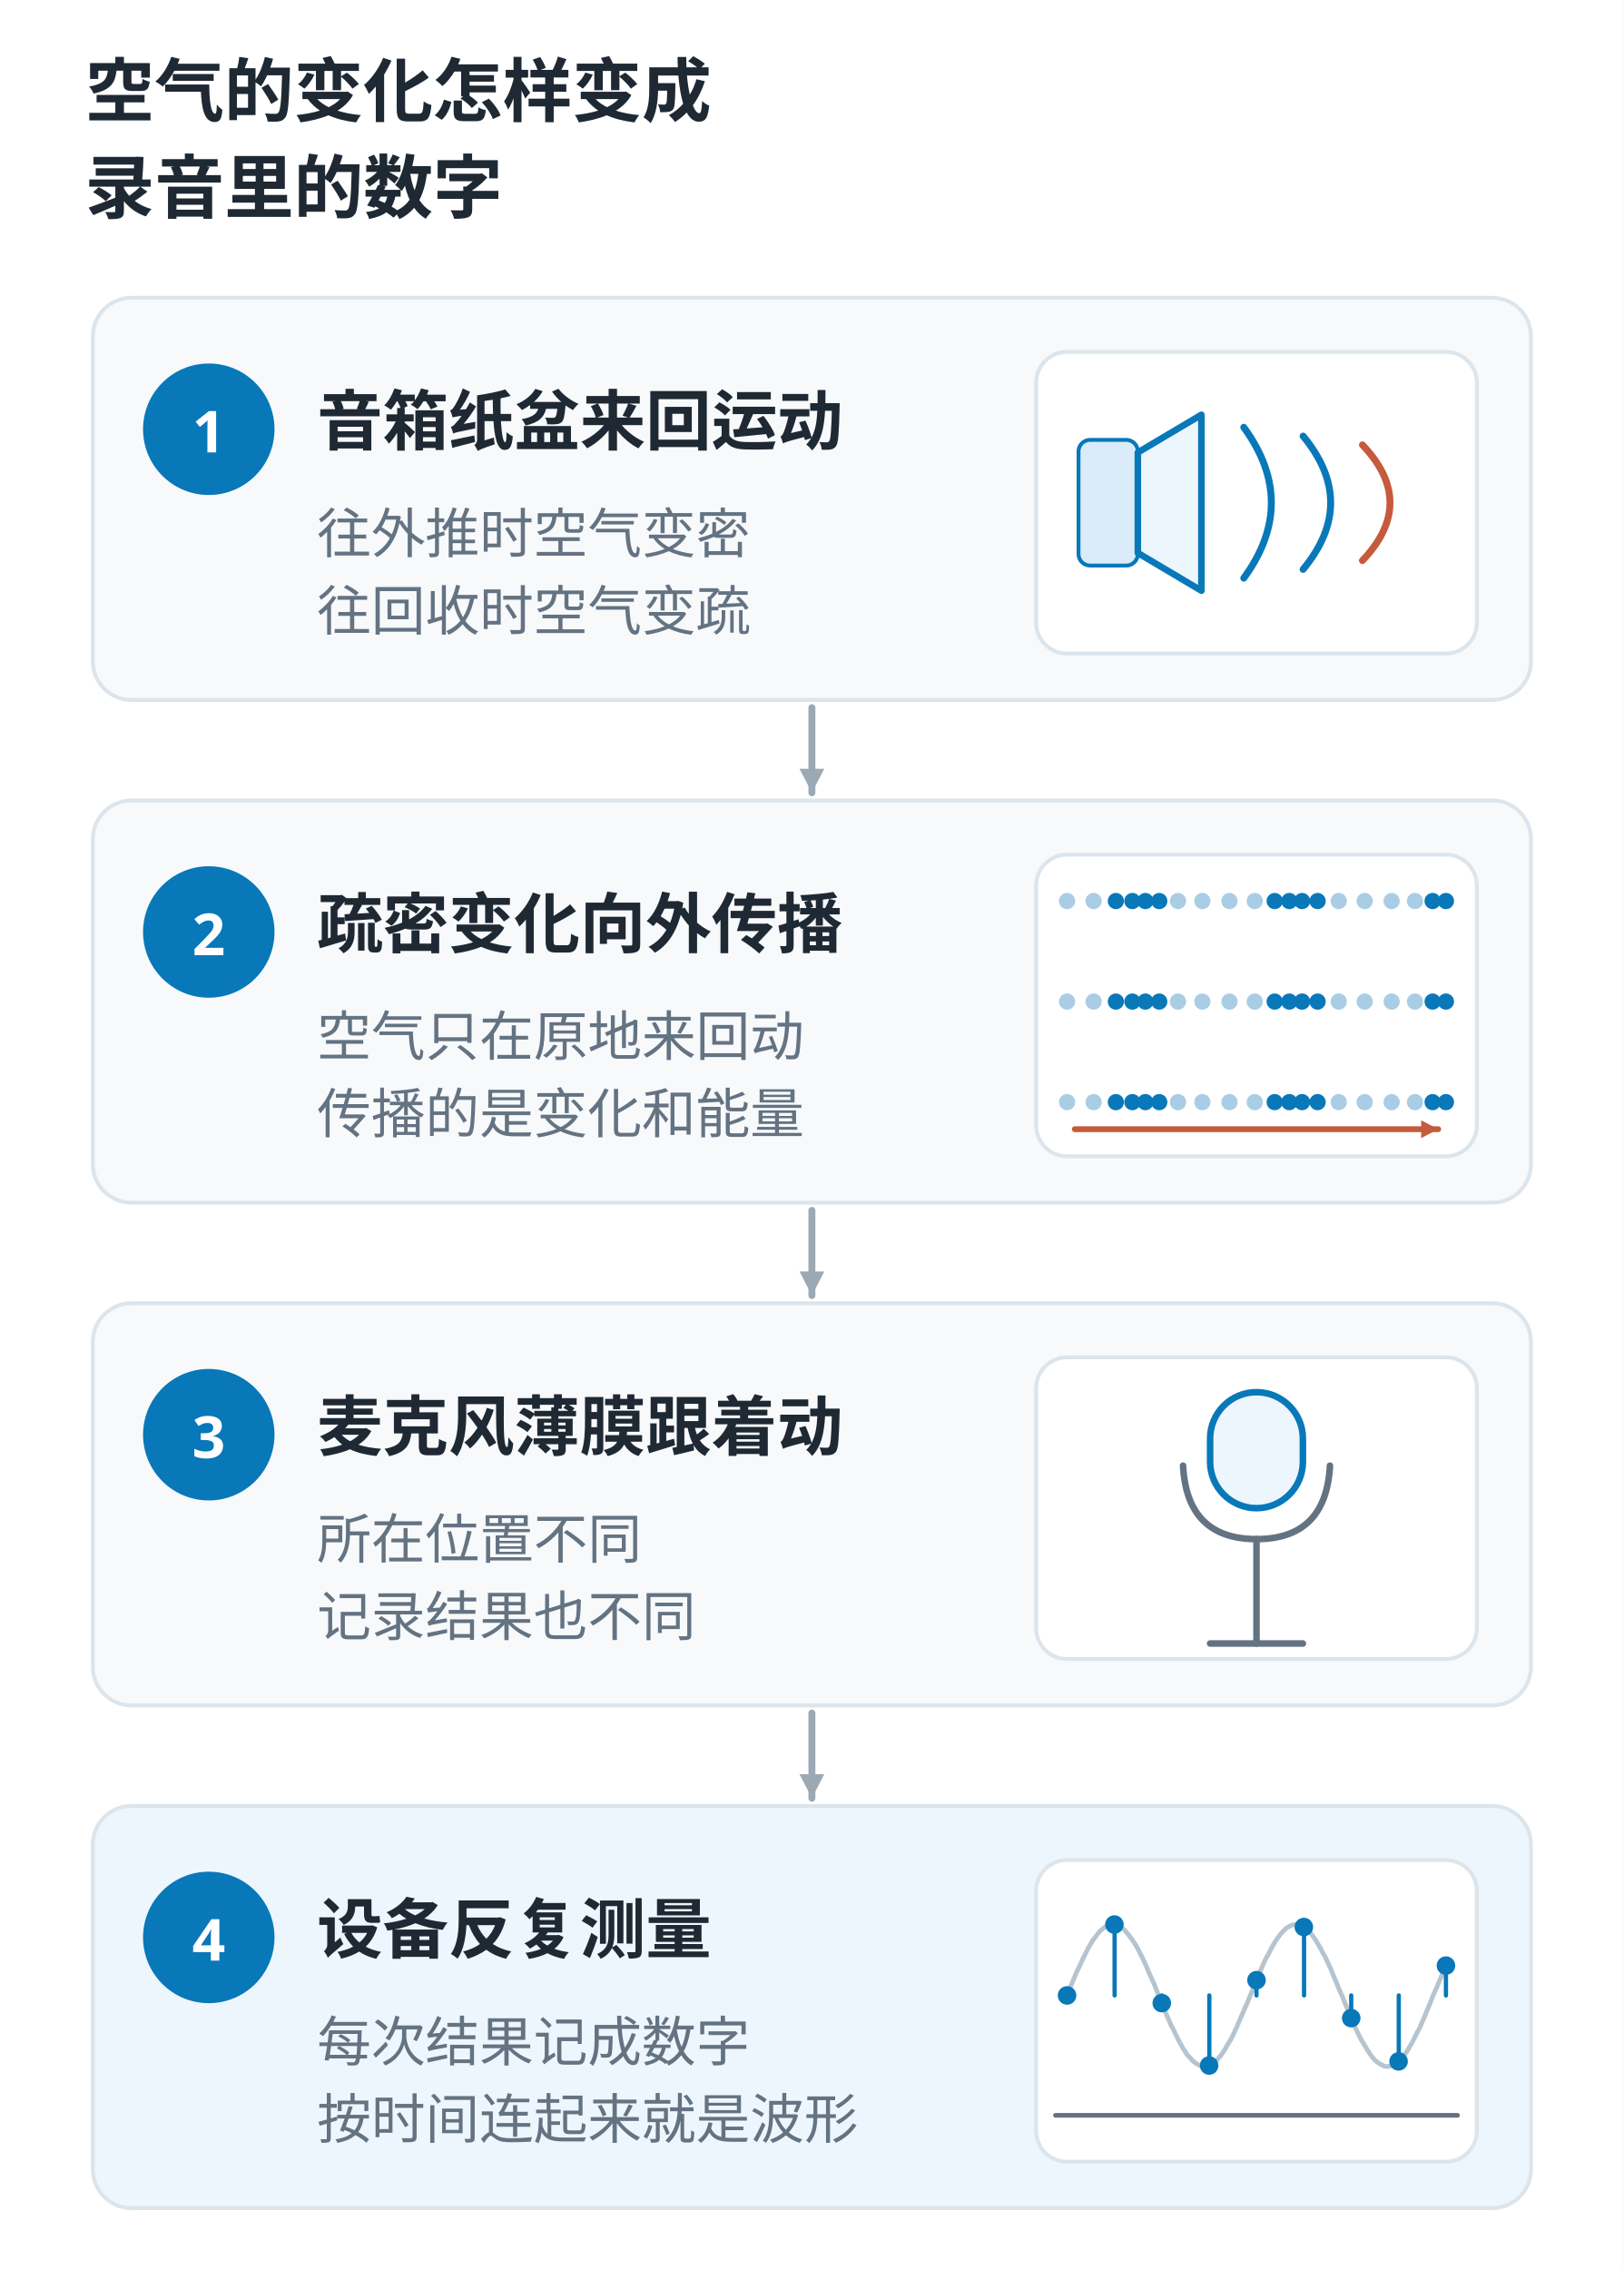
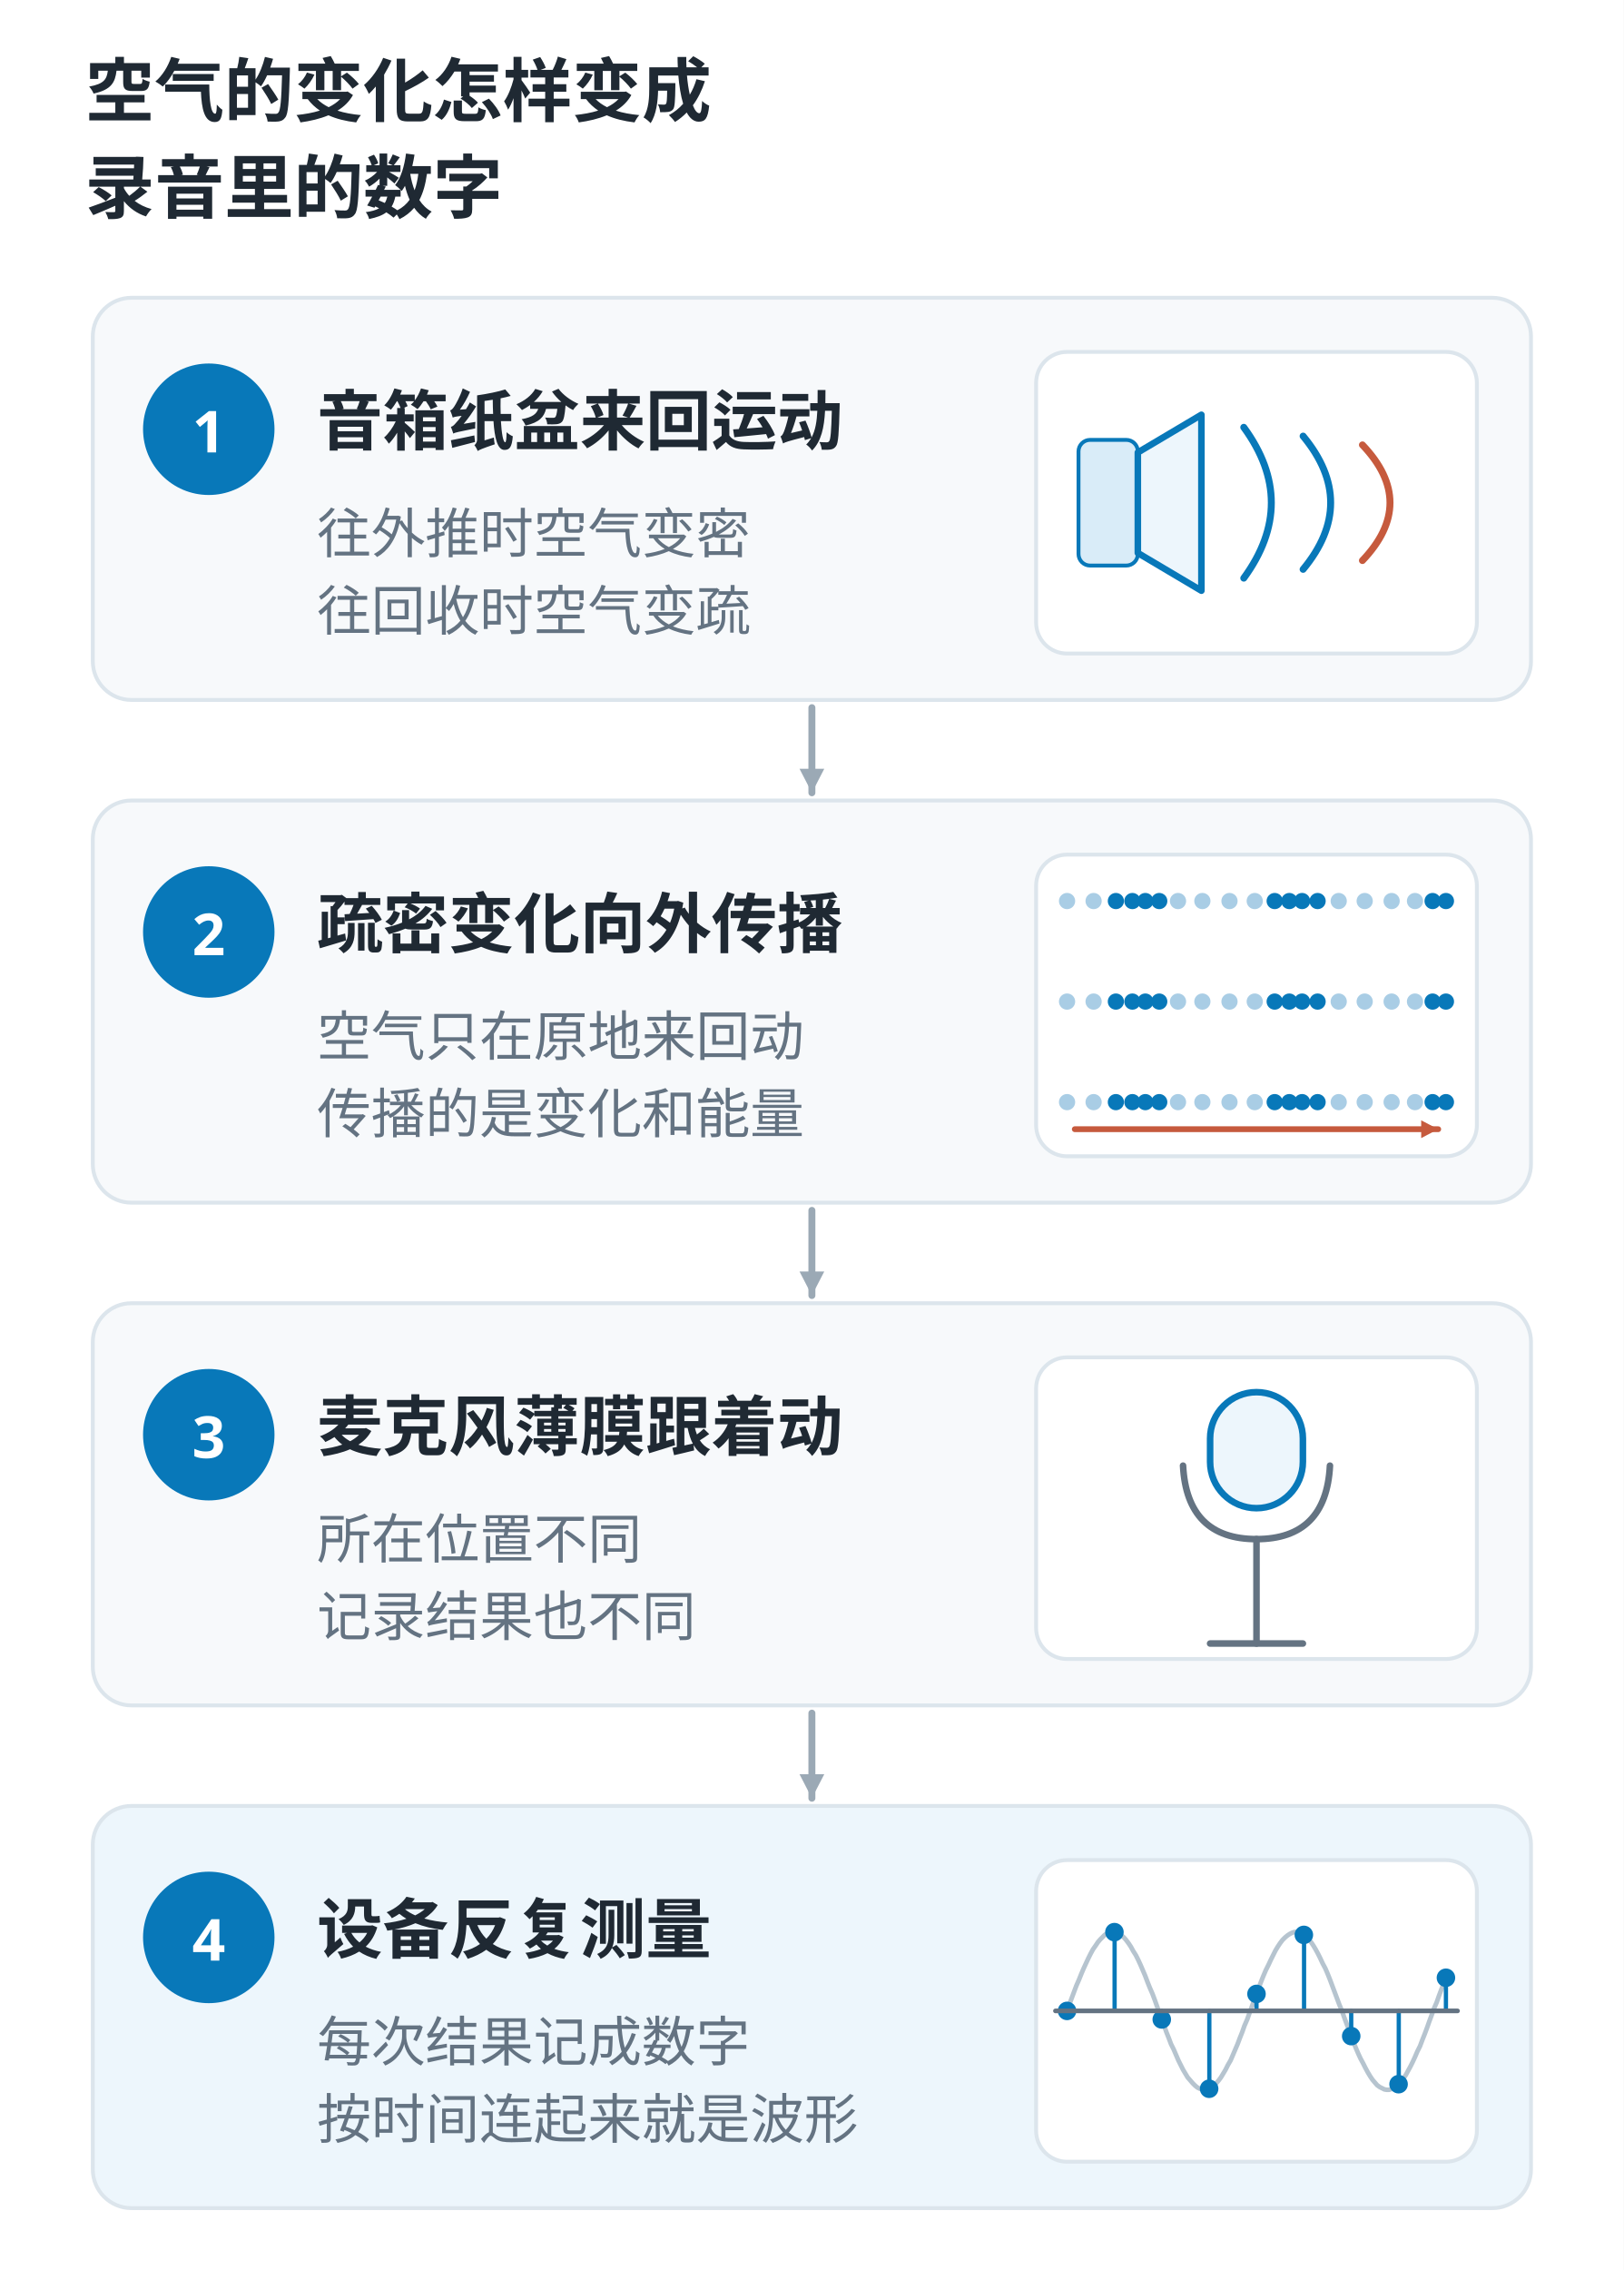
<svg xmlns="http://www.w3.org/2000/svg" viewBox="0 0 420 587" width="420" height="587" font-family="Microsoft YaHei, PingFang SC, Noto Sans SC, Hiragino Sans GB, sans-serif" fill="#1f2933" role="img" aria-label="声音从音箱推动空气到麦克风记录数字">
  <rect width="420" height="587" fill="#ffffff" />
  <text x="22" y="30" font-size="18" font-weight="700" fill="#1f2933" text-anchor="start">
    <tspan x="22" dy="0">空气的变化怎样变成</tspan>
    <tspan x="22" dy="25">录音里的数字</tspan>
  </text>
  <rect x="24" y="77" width="372" height="104" rx="10" fill="#f7f9fb" stroke="#dce5ec" stroke-width="1" opacity="1" />
  <circle cx="54" cy="111" r="17" fill="#0878b9" stroke="none" stroke-width="1" />
  <text x="54" y="117" font-size="15" font-weight="700" fill="#fff" text-anchor="middle">1</text>
  <text x="82" y="115" font-size="17" font-weight="700" fill="#1f2933" text-anchor="start">音箱纸盆来回运动</text>
  <text x="82" y="143" font-size="14" font-weight="400" fill="#647382" text-anchor="start">
    <tspan x="82" dy="0">往外推时空气变密</tspan>
    <tspan x="82" dy="20">往回收时空气变疏</tspan>
  </text>
  <rect x="268" y="91" width="114" height="78" rx="8" fill="#ffffff" stroke="#dce5ec" stroke-width="1" opacity="1" />
  <rect x="278.962" y="113.75" width="15.346" height="32.5" rx="3" fill="#d9ecf8" stroke="#0878b9" stroke-width="1" opacity="1" />
  <path d="M294.308 117 L310.75 107.25 L310.75 152.75 L294.308 143 Z" fill="#edf6fc" stroke="#0878b9" stroke-width="1.7" stroke-linecap="round" stroke-linejoin="round" />
  <path d="M321.712 110.5 Q335.962 130 321.712 149.5" fill="none" stroke="#0878b9" stroke-width="1.8" stroke-linecap="round" stroke-linejoin="round" />
  <path d="M337.058 112.775 Q351.308 130 337.058 147.225" fill="none" stroke="#0878b9" stroke-width="1.8" stroke-linecap="round" stroke-linejoin="round" />
  <path d="M352.404 115.05 Q366.654 130 352.404 144.95" fill="none" stroke="#c65a3d" stroke-width="1.8" stroke-linecap="round" stroke-linejoin="round" />
  <line x1="210.0" y1="183.0" x2="210.0" y2="205.0" stroke="#9ba9b5" stroke-width="1.8" stroke-linecap="round" />
  <polygon points="210,205 206.8,198.8 213.2,198.8" fill="#9ba9b5" />
  <rect x="24" y="207" width="372" height="104" rx="10" fill="#f7f9fb" stroke="#dce5ec" stroke-width="1" opacity="1" />
  <circle cx="54" cy="241" r="17" fill="#0878b9" stroke="none" stroke-width="1" />
  <text x="54" y="247" font-size="15" font-weight="700" fill="#fff" text-anchor="middle">2</text>
  <text x="82" y="245" font-size="17" font-weight="700" fill="#1f2933" text-anchor="start">疏密变化向外传播</text>
  <text x="82" y="273" font-size="14" font-weight="400" fill="#647382" text-anchor="start">
    <tspan x="82" dy="0">空气只在原地来回动</tspan>
    <tspan x="82" dy="20">传播的是变化和能量</tspan>
  </text>
  <rect x="268" y="221" width="114" height="78" rx="8" fill="#ffffff" stroke="#dce5ec" stroke-width="1" opacity="1" />
  <circle cx="276" cy="233" r="2.1" fill="#a9cde5" stroke="none" stroke-width="1" />
  <circle cx="282.866" cy="233" r="2.1" fill="#a9cde5" stroke="none" stroke-width="1" />
  <circle cx="288.629" cy="233" r="2.1" fill="#0878b9" stroke="none" stroke-width="1" />
  <circle cx="292.899" cy="233" r="2.1" fill="#0878b9" stroke="none" stroke-width="1" />
  <circle cx="296.25" cy="233" r="2.1" fill="#0878b9" stroke="none" stroke-width="1" />
  <circle cx="299.846" cy="233" r="2.1" fill="#0878b9" stroke="none" stroke-width="1" />
  <circle cx="304.697" cy="233" r="2.1" fill="#a9cde5" stroke="none" stroke-width="1" />
  <circle cx="311.001" cy="233" r="2.1" fill="#a9cde5" stroke="none" stroke-width="1" />
  <circle cx="318.017" cy="233" r="2.1" fill="#a9cde5" stroke="none" stroke-width="1" />
  <circle cx="324.547" cy="233" r="2.1" fill="#a9cde5" stroke="none" stroke-width="1" />
  <circle cx="329.705" cy="233" r="2.1" fill="#0878b9" stroke="none" stroke-width="1" />
  <circle cx="333.49" cy="233" r="2.1" fill="#0878b9" stroke="none" stroke-width="1" />
  <circle cx="336.79" cy="233" r="2.1" fill="#0878b9" stroke="none" stroke-width="1" />
  <circle cx="340.803" cy="233" r="2.1" fill="#0878b9" stroke="none" stroke-width="1" />
  <circle cx="346.267" cy="233" r="2.1" fill="#a9cde5" stroke="none" stroke-width="1" />
  <circle cx="352.986" cy="233" r="2.1" fill="#a9cde5" stroke="none" stroke-width="1" />
  <circle cx="359.952" cy="233" r="2.1" fill="#a9cde5" stroke="none" stroke-width="1" />
  <circle cx="365.997" cy="233" r="2.1" fill="#a9cde5" stroke="none" stroke-width="1" />
  <circle cx="370.55" cy="233" r="2.1" fill="#0878b9" stroke="none" stroke-width="1" />
  <circle cx="374" cy="233" r="2.1" fill="#0878b9" stroke="none" stroke-width="1" />
  <circle cx="276" cy="259" r="2.1" fill="#a9cde5" stroke="none" stroke-width="1" />
  <circle cx="282.866" cy="259" r="2.1" fill="#a9cde5" stroke="none" stroke-width="1" />
  <circle cx="288.629" cy="259" r="2.1" fill="#0878b9" stroke="none" stroke-width="1" />
  <circle cx="292.899" cy="259" r="2.1" fill="#0878b9" stroke="none" stroke-width="1" />
  <circle cx="296.25" cy="259" r="2.1" fill="#0878b9" stroke="none" stroke-width="1" />
  <circle cx="299.846" cy="259" r="2.1" fill="#0878b9" stroke="none" stroke-width="1" />
  <circle cx="304.697" cy="259" r="2.1" fill="#a9cde5" stroke="none" stroke-width="1" />
  <circle cx="311.001" cy="259" r="2.1" fill="#a9cde5" stroke="none" stroke-width="1" />
  <circle cx="318.017" cy="259" r="2.1" fill="#a9cde5" stroke="none" stroke-width="1" />
  <circle cx="324.547" cy="259" r="2.1" fill="#a9cde5" stroke="none" stroke-width="1" />
  <circle cx="329.705" cy="259" r="2.1" fill="#0878b9" stroke="none" stroke-width="1" />
  <circle cx="333.49" cy="259" r="2.1" fill="#0878b9" stroke="none" stroke-width="1" />
  <circle cx="336.79" cy="259" r="2.1" fill="#0878b9" stroke="none" stroke-width="1" />
  <circle cx="340.803" cy="259" r="2.1" fill="#0878b9" stroke="none" stroke-width="1" />
  <circle cx="346.267" cy="259" r="2.1" fill="#a9cde5" stroke="none" stroke-width="1" />
  <circle cx="352.986" cy="259" r="2.1" fill="#a9cde5" stroke="none" stroke-width="1" />
  <circle cx="359.952" cy="259" r="2.1" fill="#a9cde5" stroke="none" stroke-width="1" />
  <circle cx="365.997" cy="259" r="2.1" fill="#a9cde5" stroke="none" stroke-width="1" />
  <circle cx="370.55" cy="259" r="2.1" fill="#0878b9" stroke="none" stroke-width="1" />
  <circle cx="374" cy="259" r="2.1" fill="#0878b9" stroke="none" stroke-width="1" />
  <circle cx="276" cy="285" r="2.1" fill="#a9cde5" stroke="none" stroke-width="1" />
  <circle cx="282.866" cy="285" r="2.1" fill="#a9cde5" stroke="none" stroke-width="1" />
  <circle cx="288.629" cy="285" r="2.1" fill="#0878b9" stroke="none" stroke-width="1" />
  <circle cx="292.899" cy="285" r="2.1" fill="#0878b9" stroke="none" stroke-width="1" />
  <circle cx="296.25" cy="285" r="2.1" fill="#0878b9" stroke="none" stroke-width="1" />
  <circle cx="299.846" cy="285" r="2.1" fill="#0878b9" stroke="none" stroke-width="1" />
  <circle cx="304.697" cy="285" r="2.1" fill="#a9cde5" stroke="none" stroke-width="1" />
  <circle cx="311.001" cy="285" r="2.1" fill="#a9cde5" stroke="none" stroke-width="1" />
  <circle cx="318.017" cy="285" r="2.1" fill="#a9cde5" stroke="none" stroke-width="1" />
  <circle cx="324.547" cy="285" r="2.1" fill="#a9cde5" stroke="none" stroke-width="1" />
  <circle cx="329.705" cy="285" r="2.1" fill="#0878b9" stroke="none" stroke-width="1" />
  <circle cx="333.49" cy="285" r="2.1" fill="#0878b9" stroke="none" stroke-width="1" />
  <circle cx="336.79" cy="285" r="2.1" fill="#0878b9" stroke="none" stroke-width="1" />
  <circle cx="340.803" cy="285" r="2.1" fill="#0878b9" stroke="none" stroke-width="1" />
  <circle cx="346.267" cy="285" r="2.1" fill="#a9cde5" stroke="none" stroke-width="1" />
  <circle cx="352.986" cy="285" r="2.1" fill="#a9cde5" stroke="none" stroke-width="1" />
  <circle cx="359.952" cy="285" r="2.1" fill="#a9cde5" stroke="none" stroke-width="1" />
  <circle cx="365.997" cy="285" r="2.1" fill="#a9cde5" stroke="none" stroke-width="1" />
  <circle cx="370.55" cy="285" r="2.1" fill="#0878b9" stroke="none" stroke-width="1" />
  <circle cx="374" cy="285" r="2.1" fill="#0878b9" stroke="none" stroke-width="1" />
  <line x1="278.0" y1="292.0" x2="372.0" y2="292.0" stroke="#c65a3d" stroke-width="1.5" stroke-linecap="round" />
  <polygon points="372,292 367.6,294.3 367.6,289.7" fill="#c65a3d" />
  <line x1="210.0" y1="313.0" x2="210.0" y2="335.0" stroke="#9ba9b5" stroke-width="1.8" stroke-linecap="round" />
  <polygon points="210,335 206.8,328.8 213.2,328.8" fill="#9ba9b5" />
  <rect x="24" y="337" width="372" height="104" rx="10" fill="#f7f9fb" stroke="#dce5ec" stroke-width="1" opacity="1" />
  <circle cx="54" cy="371" r="17" fill="#0878b9" stroke="none" stroke-width="1" />
  <text x="54" y="377" font-size="15" font-weight="700" fill="#fff" text-anchor="middle">3</text>
  <text x="82" y="375" font-size="17" font-weight="700" fill="#1f2933" text-anchor="start">麦克风薄膜跟着动</text>
  <text x="82" y="403" font-size="14" font-weight="400" fill="#647382" text-anchor="start">
    <tspan x="82" dy="0">所在位置不同</tspan>
    <tspan x="82" dy="20">记录结果也不同</tspan>
  </text>
  <rect x="268" y="351" width="114" height="78" rx="8" fill="#ffffff" stroke="#dce5ec" stroke-width="1" opacity="1" />
  <rect x="313" y="360" width="24" height="30" rx="12" fill="#edf6fc" stroke="#0878b9" stroke-width="1.7" opacity="1" />
  <path d="M306 379 Q307 398 325 398 Q343 398 344 379" fill="none" stroke="#647382" stroke-width="1.7" stroke-linecap="round" stroke-linejoin="round" />
  <line x1="325.0" y1="398.0" x2="325.0" y2="425.0" stroke="#647382" stroke-width="1.7" stroke-linecap="round" />
  <line x1="313.0" y1="425.0" x2="337.0" y2="425.0" stroke="#647382" stroke-width="1.7" stroke-linecap="round" />
  <line x1="210.0" y1="443.0" x2="210.0" y2="465.0" stroke="#9ba9b5" stroke-width="1.8" stroke-linecap="round" />
  <polygon points="210,465 206.8,458.8 213.2,458.8" fill="#9ba9b5" />
  <rect x="24" y="467" width="372" height="104" rx="10" fill="#edf6fc" stroke="#dce5ec" stroke-width="1" opacity="1" />
  <circle cx="54" cy="501" r="17" fill="#0878b9" stroke="none" stroke-width="1" />
  <text x="54" y="507" font-size="15" font-weight="700" fill="#fff" text-anchor="middle">4</text>
  <text x="82" y="505" font-size="17" font-weight="700" fill="#1f2933" text-anchor="start">设备反复测量</text>
  <text x="82" y="533" font-size="14" font-weight="400" fill="#647382" text-anchor="start">
    <tspan x="82" dy="0">每次结果记成数字</tspan>
    <tspan x="82" dy="20">按时间连起来就是波形</tspan>
  </text>
  <rect x="268" y="481" width="114" height="78" rx="8" fill="#ffffff" stroke="#dce5ec" stroke-width="1" opacity="1" />
-   <polyline points="276.0,516.0 276.6,514.5 277.2,513.0 277.8,511.6 278.4,510.1 279.1,508.7 279.7,507.4 280.3,506.1 280.9,504.9 281.5,503.7 282.1,502.7 282.7,501.7 283.4,500.8 284.0,500.0 284.6,499.3 285.2,498.8 285.8,498.3 286.4,498.0 287.0,497.7 287.6,497.6 288.3,497.7 288.9,497.8 289.5,498.1 290.1,498.4 290.7,498.9 291.3,499.6 291.9,500.3 292.5,501.1 293.1,502.0 293.8,503.0 294.4,504.1 295.0,505.3 295.6,506.5 296.2,507.8 296.8,509.2 297.4,510.6 298.1,512.1 298.7,513.5 299.3,515.0 299.9,516.5 300.5,518.0 301.1,519.5 301.7,520.9 302.3,522.3 302.9,523.7 303.6,525.0 304.2,526.3 304.8,527.5 305.4,528.6 306.0,529.7 306.6,530.6 307.2,531.5 307.9,532.2 308.5,532.9 309.1,533.4 309.7,533.8 310.3,534.1 310.9,534.3 311.5,534.4 312.1,534.3 312.8,534.1 313.4,533.8 314.0,533.4 314.6,532.9 315.2,532.2 315.8,531.5 316.4,530.6 317.0,529.7 317.6,528.6 318.3,527.5 318.9,526.3 319.5,525.0 320.1,523.7 320.7,522.3 321.3,520.9 321.9,519.5 322.6,518.0 323.2,516.5 323.8,515.0 324.4,513.5 325.0,512.1 325.6,510.6 326.2,509.2 326.8,507.8 327.4,506.5 328.1,505.3 328.7,504.1 329.3,503.0 329.9,502.0 330.5,501.1 331.1,500.3 331.7,499.6 332.4,498.9 333.0,498.4 333.6,498.1 334.2,497.8 334.8,497.7 335.4,497.6 336.0,497.7 336.6,498.0 337.3,498.3 337.9,498.8 338.5,499.3 339.1,500.0 339.7,500.8 340.3,501.7 340.9,502.7 341.5,503.7 342.1,504.9 342.8,506.1 343.4,507.4 344.0,508.7 344.6,510.1 345.2,511.6 345.8,513.0 346.4,514.5 347.1,516.0 347.7,517.5 348.3,519.0 348.9,520.4 349.5,521.9 350.1,523.3 350.7,524.6 351.3,525.9 351.9,527.1 352.6,528.3 353.2,529.3 353.8,530.3 354.4,531.2 355.0,532.0 355.6,532.7 356.2,533.2 356.9,533.7 357.5,534.0 358.1,534.3 358.7,534.4 359.3,534.3 359.9,534.2 360.5,533.9 361.1,533.5 361.8,533.1 362.4,532.4 363.0,531.7 363.6,530.9 364.2,530.0 364.8,529.0 365.4,527.9 366.0,526.7 366.6,525.5 367.3,524.2 367.9,522.8 368.5,521.4 369.1,519.9 369.7,518.5 370.3,517.0 370.9,515.5 371.6,514.0 372.2,512.5 372.8,511.1 373.4,509.7 374.0,508.3" fill="none" stroke="#b6c4cf" stroke-width="1.2" stroke-linejoin="round" stroke-linecap="round" />
-   <line x1="276.0" y1="516.0" x2="276.0" y2="516.0" stroke="#0878b9" stroke-width="1.1" stroke-linecap="round" />
-   <circle cx="276" cy="516" r="2.4" fill="#0878b9" stroke="none" stroke-width="1" />
-   <line x1="288.3" y1="516.0" x2="288.3" y2="497.7" stroke="#0878b9" stroke-width="1.1" stroke-linecap="round" />
-   <circle cx="288.25" cy="497.667" r="2.4" fill="#0878b9" stroke="none" stroke-width="1" />
-   <line x1="300.5" y1="516.0" x2="300.5" y2="518.0" stroke="#0878b9" stroke-width="1.1" stroke-linecap="round" />
-   <circle cx="300.5" cy="517.986" r="2.4" fill="#0878b9" stroke="none" stroke-width="1" />
-   <line x1="312.8" y1="516.0" x2="312.8" y2="534.1" stroke="#0878b9" stroke-width="1.1" stroke-linecap="round" />
-   <circle cx="312.75" cy="534.118" r="2.4" fill="#0878b9" stroke="none" stroke-width="1" />
-   <line x1="325.0" y1="516.0" x2="325.0" y2="512.1" stroke="#0878b9" stroke-width="1.1" stroke-linecap="round" />
-   <circle cx="325" cy="512.05" r="2.4" fill="#0878b9" stroke="none" stroke-width="1" />
-   <line x1="337.3" y1="516.0" x2="337.3" y2="498.3" stroke="#0878b9" stroke-width="1.1" stroke-linecap="round" />
-   <circle cx="337.25" cy="498.31" r="2.4" fill="#0878b9" stroke="none" stroke-width="1" />
-   <line x1="349.5" y1="516.0" x2="349.5" y2="521.9" stroke="#0878b9" stroke-width="1.1" stroke-linecap="round" />
-   <circle cx="349.5" cy="521.866" r="2.4" fill="#0878b9" stroke="none" stroke-width="1" />
-   <line x1="361.8" y1="516.0" x2="361.8" y2="533.1" stroke="#0878b9" stroke-width="1.1" stroke-linecap="round" />
-   <circle cx="361.75" cy="533.054" r="2.4" fill="#0878b9" stroke="none" stroke-width="1" />
-   <line x1="374.0" y1="516.0" x2="374.0" y2="508.3" stroke="#0878b9" stroke-width="1.1" stroke-linecap="round" />
-   <circle cx="374" cy="508.286" r="2.4" fill="#0878b9" stroke="none" stroke-width="1" />
-   <line x1="273.0" y1="547.0" x2="377.0" y2="547.0" stroke="#647382" stroke-width="1.2" stroke-linecap="round" />
+   <polyline points="276.0,520.0 276.6,518.3 277.2,516.7 277.8,515.1 278.4,513.5 279.1,511.9 279.7,510.4 280.3,509.0 280.9,507.7 281.5,506.4 282.1,505.2 282.7,504.1 283.4,503.1 284.0,502.2 284.6,501.5 285.2,500.9 285.8,500.3 286.4,500.0 287.0,499.7 287.6,499.6 288.3,499.6 288.9,499.8 289.5,500.1 290.1,500.5 290.7,501.0 291.3,501.7 291.9,502.5 292.5,503.4 293.1,504.5 293.8,505.6 294.4,506.8 295.0,508.1 295.6,509.5 296.2,510.9 296.8,512.5 297.4,514.0 298.1,515.6 298.7,517.2 299.3,518.9 299.9,520.6 300.5,522.2 301.1,523.8 301.7,525.5 302.3,527.0 302.9,528.6 303.6,530.0 304.2,531.4 304.8,532.8 305.4,534.0 306.0,535.2 306.6,536.2 307.2,537.2 307.9,538.0 308.5,538.7 309.1,539.3 309.7,539.8 310.3,540.1 310.9,540.3 311.5,540.4 312.1,540.3 312.8,540.1 313.4,539.8 314.0,539.3 314.6,538.7 315.2,538.0 315.8,537.2 316.4,536.2 317.0,535.2 317.6,534.0 318.3,532.8 318.9,531.4 319.5,530.0 320.1,528.6 320.7,527.0 321.3,525.5 321.9,523.8 322.6,522.2 323.2,520.5 323.8,518.9 324.4,517.2 325.0,515.6 325.6,514.0 326.2,512.4 326.8,510.9 327.4,509.5 328.1,508.1 328.7,506.8 329.3,505.6 329.9,504.4 330.5,503.4 331.1,502.5 331.7,501.7 332.4,501.0 333.0,500.5 333.6,500.1 334.2,499.8 334.8,499.6 335.4,499.6 336.0,499.7 336.6,500.0 337.3,500.3 337.9,500.9 338.5,501.5 339.1,502.2 339.7,503.1 340.3,504.1 340.9,505.2 341.5,506.4 342.1,507.7 342.8,509.0 343.4,510.4 344.0,511.9 344.6,513.5 345.2,515.1 345.8,516.7 346.4,518.3 347.1,520.0 347.7,521.7 348.3,523.3 348.9,524.9 349.5,526.5 350.1,528.1 350.7,529.6 351.3,531.0 351.9,532.3 352.6,533.6 353.2,534.8 353.8,535.9 354.4,536.9 355.0,537.8 355.6,538.5 356.2,539.2 356.9,539.7 357.5,540.0 358.1,540.3 358.7,540.4 359.3,540.4 359.9,540.2 360.5,539.9 361.1,539.5 361.8,538.9 362.4,538.3 363.0,537.5 363.6,536.6 364.2,535.5 364.8,534.4 365.4,533.2 366.0,531.9 366.6,530.5 367.3,529.1 367.9,527.5 368.5,526.0 369.1,524.4 369.7,522.7 370.3,521.1 370.9,519.4 371.6,517.8 372.2,516.1 372.8,514.5 373.4,513.0 374.0,511.4" fill="none" stroke="#b6c4cf" stroke-width="1.2" stroke-linejoin="round" stroke-linecap="round" />
+   <line x1="276.0" y1="520.0" x2="276.0" y2="520.0" stroke="#0878b9" stroke-width="1.1" stroke-linecap="round" />
+   <circle cx="276" cy="520" r="2.4" fill="#0878b9" stroke="none" stroke-width="1" />
+   <line x1="288.3" y1="520.0" x2="288.3" y2="499.6" stroke="#0878b9" stroke-width="1.1" stroke-linecap="round" />
+   <circle cx="288.25" cy="499.63" r="2.4" fill="#0878b9" stroke="none" stroke-width="1" />
+   <line x1="300.5" y1="520.0" x2="300.5" y2="522.2" stroke="#0878b9" stroke-width="1.1" stroke-linecap="round" />
+   <circle cx="300.5" cy="522.207" r="2.4" fill="#0878b9" stroke="none" stroke-width="1" />
+   <line x1="312.8" y1="520.0" x2="312.8" y2="540.1" stroke="#0878b9" stroke-width="1.1" stroke-linecap="round" />
+   <circle cx="312.75" cy="540.131" r="2.4" fill="#0878b9" stroke="none" stroke-width="1" />
+   <line x1="325.0" y1="520.0" x2="325.0" y2="515.6" stroke="#0878b9" stroke-width="1.1" stroke-linecap="round" />
+   <circle cx="325" cy="515.612" r="2.4" fill="#0878b9" stroke="none" stroke-width="1" />
+   <line x1="337.3" y1="520.0" x2="337.3" y2="500.3" stroke="#0878b9" stroke-width="1.1" stroke-linecap="round" />
+   <circle cx="337.25" cy="500.345" r="2.4" fill="#0878b9" stroke="none" stroke-width="1" />
+   <line x1="349.5" y1="520.0" x2="349.5" y2="526.5" stroke="#0878b9" stroke-width="1.1" stroke-linecap="round" />
+   <circle cx="349.5" cy="526.518" r="2.4" fill="#0878b9" stroke="none" stroke-width="1" />
+   <line x1="361.8" y1="520.0" x2="361.8" y2="538.9" stroke="#0878b9" stroke-width="1.1" stroke-linecap="round" />
+   <circle cx="361.75" cy="538.949" r="2.4" fill="#0878b9" stroke="none" stroke-width="1" />
+   <line x1="374.0" y1="520.0" x2="374.0" y2="511.4" stroke="#0878b9" stroke-width="1.1" stroke-linecap="round" />
+   <circle cx="374" cy="511.429" r="2.4" fill="#0878b9" stroke="none" stroke-width="1" />
+   <line x1="273.0" y1="520.0" x2="377.0" y2="520.0" stroke="#647382" stroke-width="1.2" stroke-linecap="round" />
</svg>
